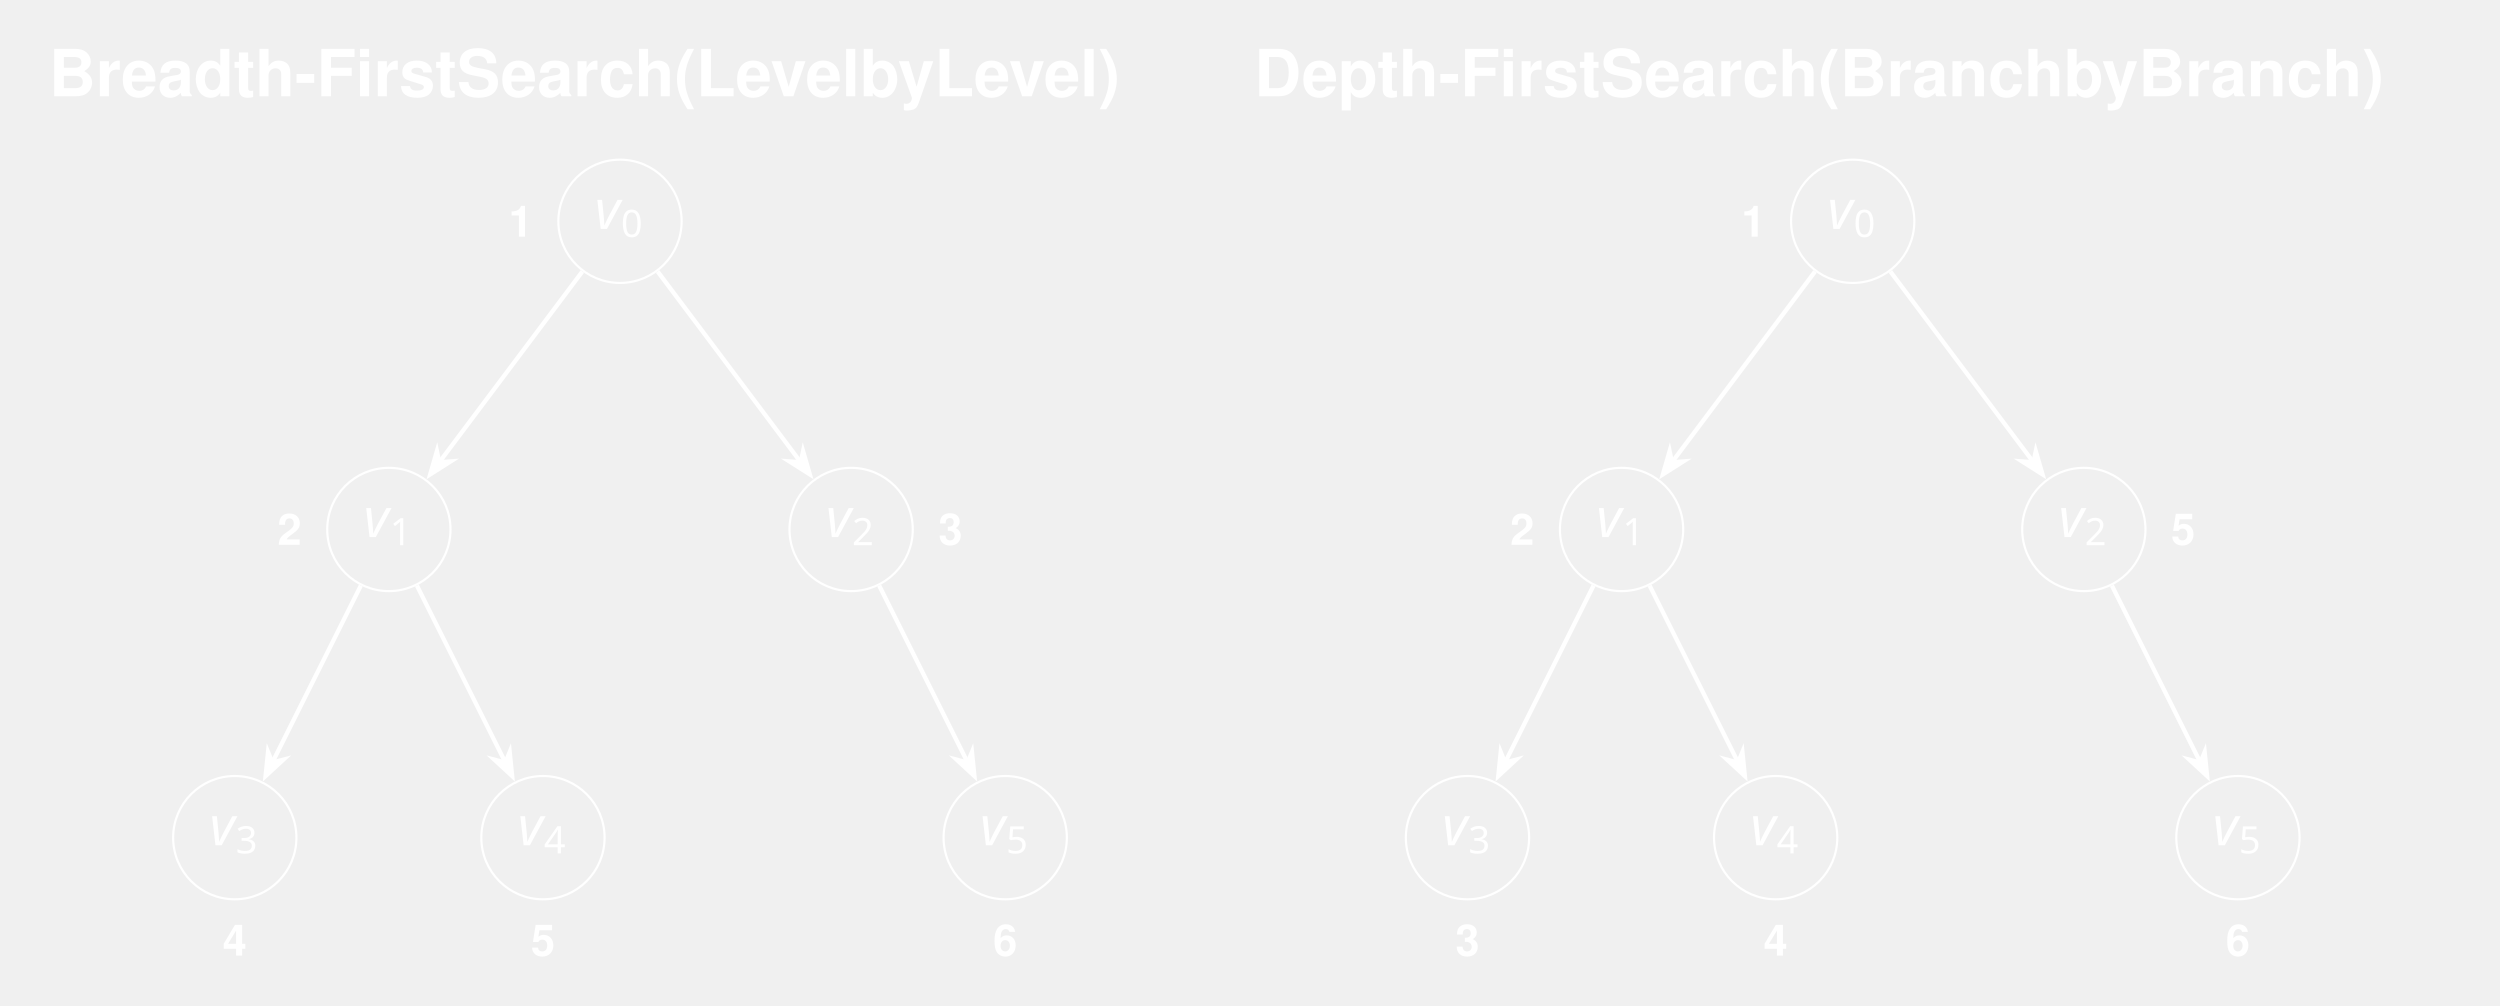
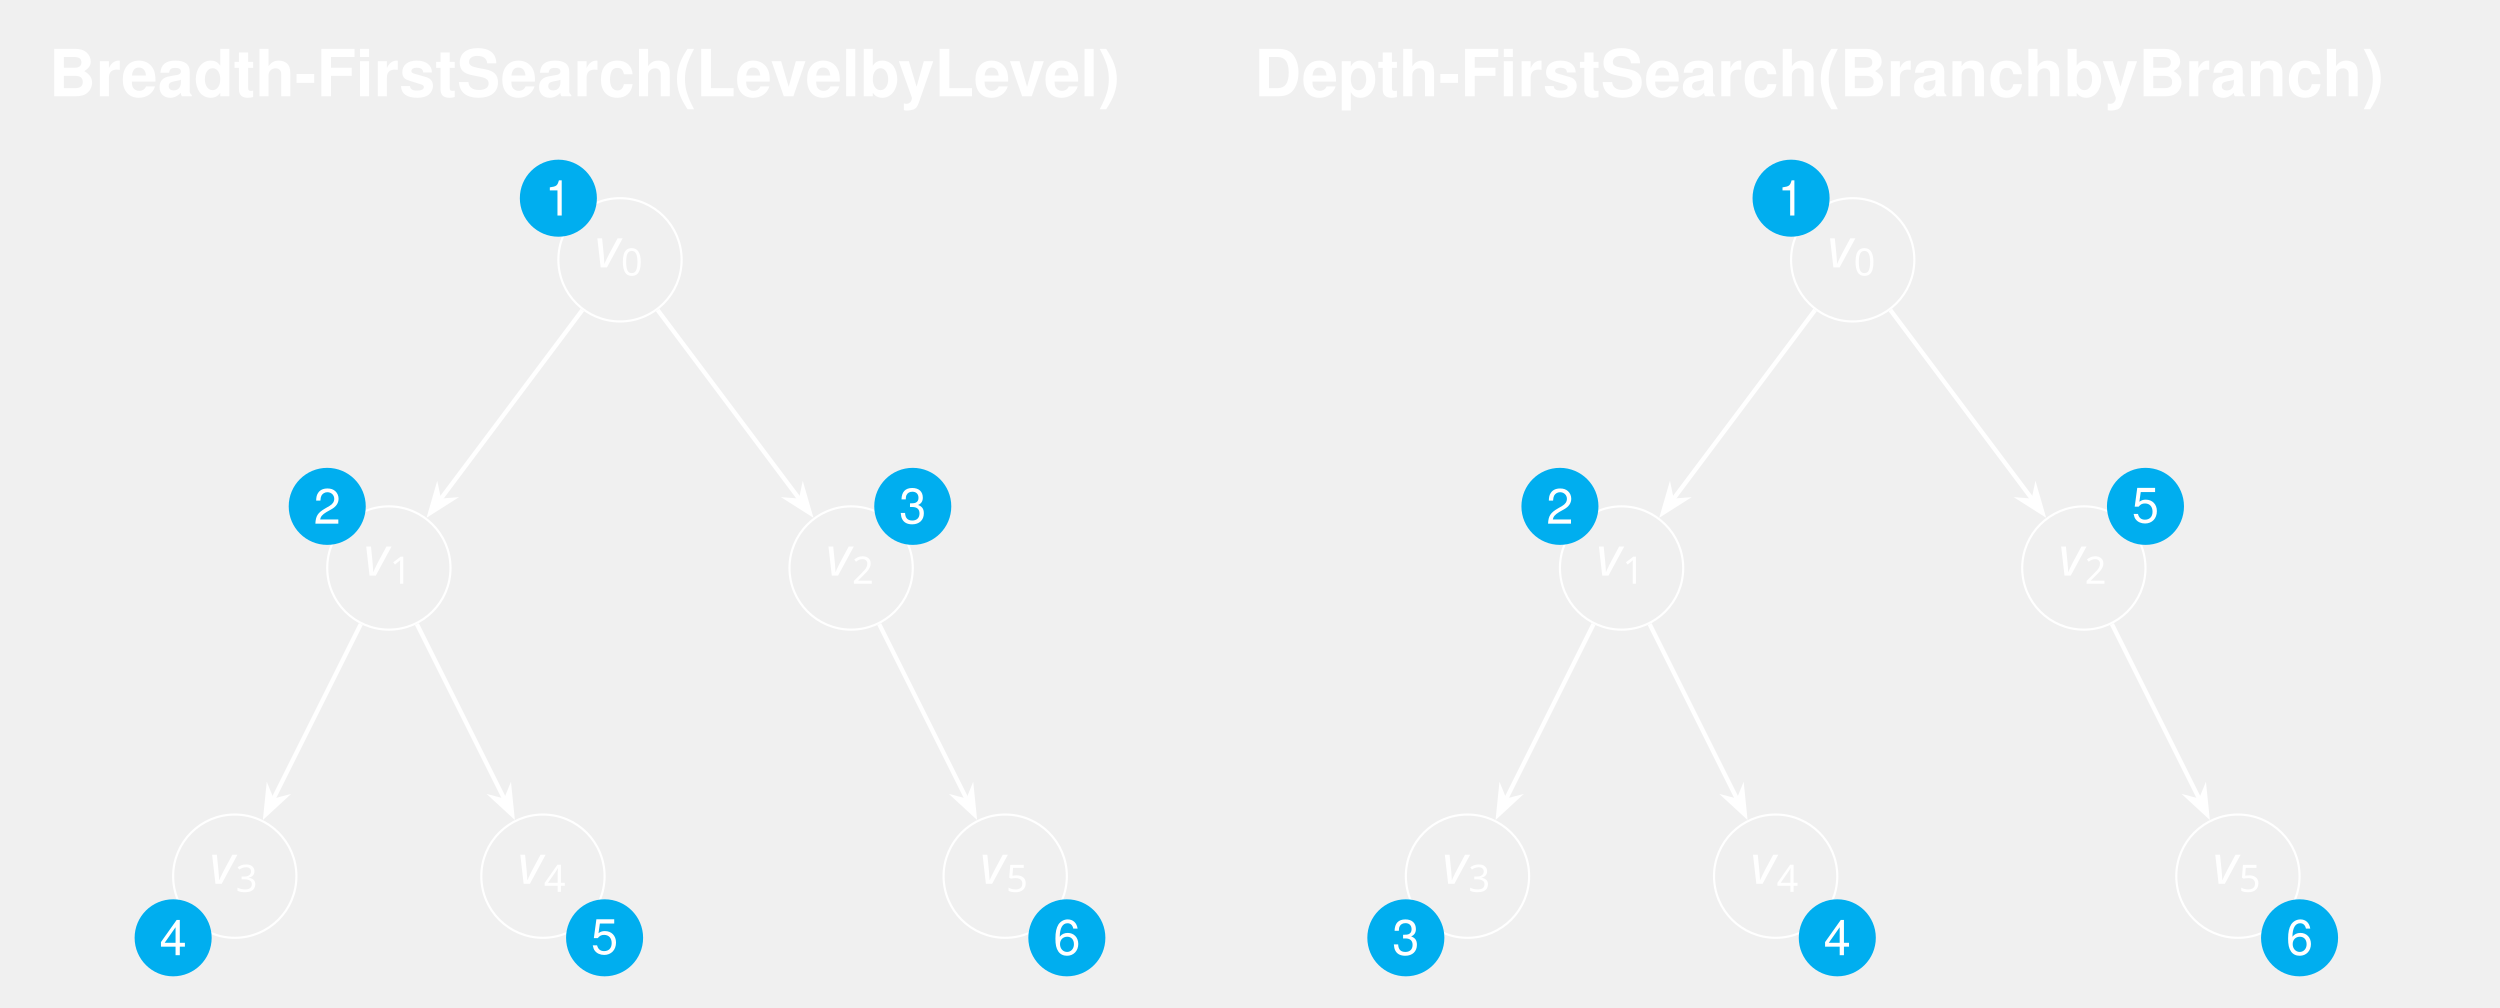
- <svg xmlns="http://www.w3.org/2000/svg" version="1.1" width="459.912" height="184.885" viewBox="0 0 459.912 184.885" fill="#ffffff">
-   <path transform="matrix(1,0,0,-1,57.364,154.099)" stroke-width=".399" stroke-linecap="butt" stroke-miterlimit="10" stroke-linejoin="miter" fill="none" stroke="#ffffff" d="M68.032 113.387C68.032 119.65 62.956 124.726 56.694 124.726 50.431 124.726 45.355 119.65 45.355 113.387 45.355 107.125 50.431 102.049 56.694 102.049 62.956 102.049 68.032 107.125 68.032 113.387ZM56.694 113.387" />
-   <text xml:space="preserve" transform="matrix(1 0 -0 1 0 184.885)" font-size="9.963" font-family="Computer Modern" font-style="italic">
-     <tspan y="-142.774" x="109.407">v</tspan>
+ <svg xmlns="http://www.w3.org/2000/svg" version="1.1" width="459.912" height="185.28" viewBox="0 0 459.912 185.28" fill="#ffffff">
+   <path transform="matrix(1,0,0,-1,57.364,161.186)" stroke-width=".399" stroke-linecap="butt" stroke-miterlimit="10" stroke-linejoin="miter" fill="none" stroke="#ffffff" d="M68.032 113.387C68.032 119.65 62.956 124.726 56.694 124.726 50.431 124.726 45.355 119.65 45.355 113.387 45.355 107.125 50.431 102.049 56.694 102.049 62.956 102.049 68.032 107.125 68.032 113.387ZM56.694 113.387" />
+   <text xml:space="preserve" transform="matrix(1 0 -0 1 0 185.28)" font-size="9.963" font-family="Computer Modern" font-style="italic">
+     <tspan y="-136.083" x="109.407">v</tspan>
  </text>
-   <text xml:space="preserve" transform="matrix(1 0 -0 1 0 184.885)" font-size="6.974" font-family="Computer Modern">
-     <tspan y="-141.28" x="114.237">0</tspan>
+   <text xml:space="preserve" transform="matrix(1 0 -0 1 0 185.28)" font-size="6.974" font-family="Computer Modern">
+     <tspan y="-134.588" x="114.237">0</tspan>
  </text>
-   <text xml:space="preserve" transform="matrix(1 0 -0 1 0 184.885)" font-size="7.97" font-family="Nimbus Sans L" font-weight="bold">
-     <tspan y="-141.35" x="93.571">1</tspan>
+   <path transform="matrix(1,0,0,-1,57.364,161.186)" stroke-width=".399" stroke-linecap="butt" stroke-miterlimit="10" stroke-linejoin="miter" fill="none" stroke="#ffffff" d="M25.512 56.694C25.512 62.956 20.436 68.032 14.173 68.032 7.911 68.032 2.835 62.956 2.835 56.694 2.835 50.431 7.911 45.355 14.173 45.355 20.436 45.355 25.512 50.431 25.512 56.694ZM14.173 56.694" />
+   <text xml:space="preserve" transform="matrix(1 0 -0 1 0 185.28)" font-size="9.963" font-family="Computer Modern" font-style="italic">
+     <tspan y="-79.39" x="66.888">v</tspan>
  </text>
-   <path transform="matrix(1,0,0,-1,57.364,154.099)" stroke-width=".399" stroke-linecap="butt" stroke-miterlimit="10" stroke-linejoin="miter" fill="none" stroke="#ffffff" d="M25.512 56.694C25.512 62.956 20.436 68.032 14.173 68.032 7.911 68.032 2.835 62.956 2.835 56.694 2.835 50.431 7.911 45.355 14.173 45.355 20.436 45.355 25.512 50.431 25.512 56.694ZM14.173 56.694" />
-   <text xml:space="preserve" transform="matrix(1 0 -0 1 0 184.885)" font-size="9.963" font-family="Computer Modern" font-style="italic">
-     <tspan y="-86.081" x="66.888">v</tspan>
+   <text xml:space="preserve" transform="matrix(1 0 -0 1 0 185.28)" font-size="6.974" font-family="Computer Modern">
+     <tspan y="-77.895" x="71.717">1</tspan>
  </text>
-   <text xml:space="preserve" transform="matrix(1 0 -0 1 0 184.885)" font-size="6.974" font-family="Computer Modern">
-     <tspan y="-84.587" x="71.717">1</tspan>
+   <path transform="matrix(1,0,0,-1,57.364,161.186)" stroke-width=".399" stroke-linecap="butt" stroke-miterlimit="10" stroke-linejoin="miter" fill="none" stroke="#ffffff" d="M110.553 56.694C110.553 62.956 105.476 68.032 99.214 68.032 92.952 68.032 87.875 62.956 87.875 56.694 87.875 50.431 92.952 45.355 99.214 45.355 105.476 45.355 110.553 50.431 110.553 56.694ZM99.214 56.694" />
+   <text xml:space="preserve" transform="matrix(1 0 -0 1 0 185.28)" font-size="9.963" font-family="Computer Modern" font-style="italic">
+     <tspan y="-79.39" x="151.927">v</tspan>
  </text>
-   <text xml:space="preserve" transform="matrix(1 0 -0 1 0 184.885)" font-size="7.97" font-family="Nimbus Sans L" font-weight="bold">
-     <tspan y="-84.657" x="51.052">2</tspan>
+   <text xml:space="preserve" transform="matrix(1 0 -0 1 0 185.28)" font-size="6.974" font-family="Computer Modern">
+     <tspan y="-77.895" x="156.756">2</tspan>
  </text>
-   <path transform="matrix(1,0,0,-1,57.364,154.099)" stroke-width=".399" stroke-linecap="butt" stroke-miterlimit="10" stroke-linejoin="miter" fill="none" stroke="#ffffff" d="M110.553 56.694C110.553 62.956 105.476 68.032 99.214 68.032 92.952 68.032 87.875 62.956 87.875 56.694 87.875 50.431 92.952 45.355 99.214 45.355 105.476 45.355 110.553 50.431 110.553 56.694ZM99.214 56.694" />
-   <text xml:space="preserve" transform="matrix(1 0 -0 1 0 184.885)" font-size="9.963" font-family="Computer Modern" font-style="italic">
-     <tspan y="-86.081" x="151.927">v</tspan>
+   <path transform="matrix(1,0,0,-1,57.364,161.186)" stroke-width=".399" stroke-linecap="butt" stroke-miterlimit="10" stroke-linejoin="miter" fill="none" stroke="#ffffff" d="M-2.835 0C-2.835 6.262-7.911 11.339-14.173 11.339-20.436 11.339-25.512 6.262-25.512 0-25.512-6.262-20.436-11.339-14.173-11.339-7.911-11.339-2.835-6.262-2.835 0ZM-14.173 0" />
+   <text xml:space="preserve" transform="matrix(1 0 -0 1 0 185.28)" font-size="9.963" font-family="Computer Modern" font-style="italic">
+     <tspan y="-22.697" x="38.541">v</tspan>
  </text>
-   <text xml:space="preserve" transform="matrix(1 0 -0 1 0 184.885)" font-size="6.974" font-family="Computer Modern">
-     <tspan y="-84.587" x="156.756">2</tspan>
+   <text xml:space="preserve" transform="matrix(1 0 -0 1 0 185.28)" font-size="6.974" font-family="Computer Modern">
+     <tspan y="-21.202" x="43.37">3</tspan>
  </text>
-   <text xml:space="preserve" transform="matrix(1 0 -0 1 0 184.885)" font-size="7.97" font-family="Nimbus Sans L" font-weight="bold">
-     <tspan y="-84.707" x="172.63">3</tspan>
+   <path transform="matrix(1,0,0,-1,57.364,161.186)" stroke-width=".399" stroke-linecap="butt" stroke-miterlimit="10" stroke-linejoin="miter" fill="none" stroke="#ffffff" d="M53.859 0C53.859 6.262 48.782 11.339 42.52 11.339 36.258 11.339 31.181 6.262 31.181 0 31.181-6.262 36.258-11.339 42.52-11.339 48.782-11.339 53.859-6.262 53.859 0ZM42.52 0" />
+   <text xml:space="preserve" transform="matrix(1 0 -0 1 -.000007629395 185.28)" font-size="9.963" font-family="Computer Modern" font-style="italic">
+     <tspan y="-22.697" x="95.234">v</tspan>
  </text>
-   <path transform="matrix(1,0,0,-1,57.364,154.099)" stroke-width=".399" stroke-linecap="butt" stroke-miterlimit="10" stroke-linejoin="miter" fill="none" stroke="#ffffff" d="M-2.835 0C-2.835 6.262-7.911 11.339-14.173 11.339-20.436 11.339-25.512 6.262-25.512 0-25.512-6.262-20.436-11.339-14.173-11.339-7.911-11.339-2.835-6.262-2.835 0ZM-14.173 0" />
-   <text xml:space="preserve" transform="matrix(1 0 -0 1 0 184.885)" font-size="9.963" font-family="Computer Modern" font-style="italic">
-     <tspan y="-29.388" x="38.541">v</tspan>
+   <text xml:space="preserve" transform="matrix(1 0 -0 1 -.000007629395 185.28)" font-size="6.974" font-family="Computer Modern">
+     <tspan y="-21.202" x="100.063">4</tspan>
  </text>
-   <text xml:space="preserve" transform="matrix(1 0 -0 1 0 184.885)" font-size="6.974" font-family="Computer Modern">
-     <tspan y="-27.894" x="43.37">3</tspan>
+   <path transform="matrix(1,0,0,-1,57.364,161.186)" stroke-width=".399" stroke-linecap="butt" stroke-miterlimit="10" stroke-linejoin="miter" fill="none" stroke="#ffffff" d="M138.899 0C138.899 6.262 133.823 11.339 127.561 11.339 121.298 11.339 116.222 6.262 116.222 0 116.222-6.262 121.298-11.339 127.561-11.339 133.823-11.339 138.899-6.262 138.899 0ZM127.561 0" />
+   <text xml:space="preserve" transform="matrix(1 0 -0 1 0 185.28)" font-size="9.963" font-family="Computer Modern" font-style="italic">
+     <tspan y="-22.697" x="180.274">v</tspan>
  </text>
-   <text xml:space="preserve" transform="matrix(1 0 -0 1 0 184.885)" font-size="7.97" font-family="Nimbus Sans L" font-weight="bold">
-     <tspan y="-9.089" x="40.975">4</tspan>
+   <text xml:space="preserve" transform="matrix(1 0 -0 1 0 185.28)" font-size="6.974" font-family="Computer Modern">
+     <tspan y="-21.202" x="185.103">5</tspan>
  </text>
-   <path transform="matrix(1,0,0,-1,57.364,154.099)" stroke-width=".399" stroke-linecap="butt" stroke-miterlimit="10" stroke-linejoin="miter" fill="none" stroke="#ffffff" d="M53.859 0C53.859 6.262 48.782 11.339 42.52 11.339 36.258 11.339 31.181 6.262 31.181 0 31.181-6.262 36.258-11.339 42.52-11.339 48.782-11.339 53.859-6.262 53.859 0ZM42.52 0" />
-   <text xml:space="preserve" transform="matrix(1 0 -0 1 -.000007629395 184.885)" font-size="9.963" font-family="Computer Modern" font-style="italic">
-     <tspan y="-29.388" x="95.234">v</tspan>
+   <path transform="matrix(1,0,0,-1,57.364,161.186)" stroke-width=".797" stroke-linecap="butt" stroke-miterlimit="10" stroke-linejoin="miter" fill="none" stroke="#ffffff" d="M49.771 104.157 23.562 69.212" />
+   <path transform="matrix(-.59996,.79999,.79999,.59996,82.40505,90.00208)" d="M5.44 0 1.287 1.571 2.664 0 1.287-1.571Z" />
+   <path transform="matrix(-.59996,.79999,.79999,.59996,82.40505,90.00208)" stroke-width=".797" stroke-linecap="butt" stroke-miterlimit="10" stroke-linejoin="miter" fill="none" stroke="#ffffff" d="M5.44 0 1.287 1.571 2.664 0 1.287-1.571Z" />
+   <path transform="matrix(1,0,0,-1,57.364,161.186)" stroke-width=".797" stroke-linecap="butt" stroke-miterlimit="10" stroke-linejoin="miter" fill="none" stroke="#ffffff" d="M63.616 104.157 89.825 69.212" />
+   <path transform="matrix(.59996,.79999,.79999,-.59996,145.7102,90.00208)" d="M5.44 0 1.287 1.571 2.664 0 1.287-1.571Z" />
+   <path transform="matrix(.59996,.79999,.79999,-.59996,145.7102,90.00208)" stroke-width=".797" stroke-linecap="butt" stroke-miterlimit="10" stroke-linejoin="miter" fill="none" stroke="#ffffff" d="M5.44 0 1.287 1.571 2.664 0 1.287-1.571Z" />
+   <path transform="matrix(1,0,0,-1,57.364,161.186)" stroke-width=".797" stroke-linecap="butt" stroke-miterlimit="10" stroke-linejoin="miter" fill="none" stroke="#ffffff" d="M9.014 46.374-7.176 13.995" />
+   <path transform="matrix(-.44717,.89436,.89436,.44717,51.29044,144.9861)" d="M5.44 0 1.287 1.571 2.664 0 1.287-1.571Z" />
+   <path transform="matrix(-.44717,.89436,.89436,.44717,51.29044,144.9861)" stroke-width=".797" stroke-linecap="butt" stroke-miterlimit="10" stroke-linejoin="miter" fill="none" stroke="#ffffff" d="M5.44 0 1.287 1.571 2.664 0 1.287-1.571Z" />
+   <path transform="matrix(1,0,0,-1,57.364,161.186)" stroke-width=".797" stroke-linecap="butt" stroke-miterlimit="10" stroke-linejoin="miter" fill="none" stroke="#ffffff" d="M19.333 46.374 35.523 13.995" />
+   <path transform="matrix(.44717,.89436,.89436,-.44717,91.78438,144.9861)" d="M5.44 0 1.287 1.571 2.664 0 1.287-1.571Z" />
+   <path transform="matrix(.44717,.89436,.89436,-.44717,91.78438,144.9861)" stroke-width=".797" stroke-linecap="butt" stroke-miterlimit="10" stroke-linejoin="miter" fill="none" stroke="#ffffff" d="M5.44 0 1.287 1.571 2.664 0 1.287-1.571Z" />
+   <path transform="matrix(1,0,0,-1,57.364,161.186)" stroke-width=".797" stroke-linecap="butt" stroke-miterlimit="10" stroke-linejoin="miter" fill="none" stroke="#ffffff" d="M104.373 46.374 120.563 13.995" />
+   <path transform="matrix(.44717,.89436,.89436,-.44717,176.8248,144.9861)" d="M5.44 0 1.287 1.571 2.664 0 1.287-1.571Z" />
+   <path transform="matrix(.44717,.89436,.89436,-.44717,176.8248,144.9861)" stroke-width=".797" stroke-linecap="butt" stroke-miterlimit="10" stroke-linejoin="miter" fill="none" stroke="#ffffff" d="M5.44 0 1.287 1.571 2.664 0 1.287-1.571Z" />
+   <path transform="matrix(1,0,0,-1,57.364,161.186)" d="M52.442 124.726C52.442 128.64 49.269 131.812 45.355 131.812 41.441 131.812 38.268 128.64 38.268 124.726 38.268 120.812 41.441 117.639 45.355 117.639 49.269 117.639 52.442 120.812 52.442 124.726ZM45.355 124.726" fill="#00aeef" />
+   <text xml:space="preserve" transform="matrix(1 0 -0 1 0 185.28)" font-size="8.966" font-family="Nimbus Sans L">
+     <tspan y="-145.624" x="100.226">1</tspan>
  </text>
-   <text xml:space="preserve" transform="matrix(1 0 -0 1 -.000007629395 184.885)" font-size="6.974" font-family="Computer Modern">
-     <tspan y="-27.894" x="100.063">4</tspan>
+   <path transform="matrix(1,0,0,-1,57.364,161.186)" d="M9.922 68.032C9.922 71.946 6.749 75.119 2.835 75.119-1.079 75.119-4.252 71.946-4.252 68.032-4.252 64.118-1.079 60.945 2.835 60.945 6.749 60.945 9.922 64.118 9.922 68.032ZM2.835 68.032" fill="#00aeef" />
+   <text xml:space="preserve" transform="matrix(1 0 -0 1 -.000003814697 185.28)" font-size="8.966" font-family="Nimbus Sans L">
+     <tspan y="-88.931" x="57.706">2</tspan>
  </text>
-   <text xml:space="preserve" transform="matrix(1 0 -0 1 0 184.885)" font-size="7.97" font-family="Nimbus Sans L" font-weight="bold">
-     <tspan y="-9.089" x="97.668">5</tspan>
+   <path transform="matrix(1,0,0,-1,57.364,161.186)" d="M117.639 68.032C117.639 71.946 114.466 75.119 110.552 75.119 106.638 75.119 103.466 71.946 103.466 68.032 103.466 64.118 106.638 60.945 110.552 60.945 114.466 60.945 117.639 64.118 117.639 68.032ZM110.552 68.032" fill="#00aeef" />
+   <text xml:space="preserve" transform="matrix(1 0 -0 1 0 185.28)" font-size="8.966" font-family="Nimbus Sans L">
+     <tspan y="-89.023" x="165.422">3</tspan>
  </text>
-   <path transform="matrix(1,0,0,-1,57.364,154.099)" stroke-width=".399" stroke-linecap="butt" stroke-miterlimit="10" stroke-linejoin="miter" fill="none" stroke="#ffffff" d="M138.899 0C138.899 6.262 133.823 11.339 127.561 11.339 121.298 11.339 116.222 6.262 116.222 0 116.222-6.262 121.298-11.339 127.561-11.339 133.823-11.339 138.899-6.262 138.899 0ZM127.561 0" />
-   <text xml:space="preserve" transform="matrix(1 0 -0 1 0 184.885)" font-size="9.963" font-family="Computer Modern" font-style="italic">
-     <tspan y="-29.388" x="180.274">v</tspan>
+   <path transform="matrix(1,0,0,-1,57.364,161.186)" d="M-18.425-11.339C-18.425-7.425-21.598-4.252-25.512-4.252-29.426-4.252-32.599-7.425-32.599-11.339-32.599-15.252-29.426-18.425-25.512-18.425-21.598-18.425-18.425-15.252-18.425-11.339ZM-25.512-11.339" fill="#00aeef" />
+   <text xml:space="preserve" transform="matrix(1 0 -0 1 -.000001907349 185.28)" font-size="8.966" font-family="Nimbus Sans L">
+     <tspan y="-9.562" x="29.36">4</tspan>
  </text>
-   <text xml:space="preserve" transform="matrix(1 0 -0 1 0 184.885)" font-size="6.974" font-family="Computer Modern">
-     <tspan y="-27.894" x="185.103">5</tspan>
+   <path transform="matrix(1,0,0,-1,57.364,161.186)" d="M60.945-11.339C60.945-7.425 57.773-4.252 53.859-4.252 49.945-4.252 46.772-7.425 46.772-11.339 46.772-15.252 49.945-18.425 53.859-18.425 57.773-18.425 60.945-15.252 60.945-11.339ZM53.859-11.339" fill="#00aeef" />
+   <text xml:space="preserve" transform="matrix(1 0 -0 1 .000007629395 185.28)" font-size="8.966" font-family="Nimbus Sans L">
+     <tspan y="-9.806" x="108.729">5</tspan>
  </text>
-   <text xml:space="preserve" transform="matrix(1 0 -0 1 0 184.885)" font-size="7.97" font-family="Nimbus Sans L" font-weight="bold">
-     <tspan y="-9.089" x="182.707">6</tspan>
+   <path transform="matrix(1,0,0,-1,57.364,161.186)" d="M145.986-11.339C145.986-7.425 142.813-4.252 138.899-4.252 134.985-4.252 131.812-7.425 131.812-11.339 131.812-15.252 134.985-18.425 138.899-18.425 142.813-18.425 145.986-15.252 145.986-11.339ZM138.899-11.339" fill="#00aeef" />
+   <text xml:space="preserve" transform="matrix(1 0 -0 1 0 185.28)" font-size="8.966" font-family="Nimbus Sans L">
+     <tspan y="-9.654" x="193.769">6</tspan>
  </text>
-   <path transform="matrix(1,0,0,-1,57.364,154.099)" stroke-width=".797" stroke-linecap="butt" stroke-miterlimit="10" stroke-linejoin="miter" fill="none" stroke="#ffffff" d="M49.771 104.157 23.562 69.212" />
-   <path transform="matrix(-.59996,.79999,.79999,.59996,82.40505,82.91507)" d="M5.44 0 1.287 1.571 2.664 0 1.287-1.571Z" />
-   <path transform="matrix(-.59996,.79999,.79999,.59996,82.40505,82.91507)" stroke-width=".797" stroke-linecap="butt" stroke-miterlimit="10" stroke-linejoin="miter" fill="none" stroke="#ffffff" d="M5.44 0 1.287 1.571 2.664 0 1.287-1.571Z" />
-   <path transform="matrix(1,0,0,-1,57.364,154.099)" stroke-width=".797" stroke-linecap="butt" stroke-miterlimit="10" stroke-linejoin="miter" fill="none" stroke="#ffffff" d="M63.616 104.157 89.825 69.212" />
-   <path transform="matrix(.59996,.79999,.79999,-.59996,145.7102,82.91507)" d="M5.44 0 1.287 1.571 2.664 0 1.287-1.571Z" />
-   <path transform="matrix(.59996,.79999,.79999,-.59996,145.7102,82.91507)" stroke-width=".797" stroke-linecap="butt" stroke-miterlimit="10" stroke-linejoin="miter" fill="none" stroke="#ffffff" d="M5.44 0 1.287 1.571 2.664 0 1.287-1.571Z" />
-   <path transform="matrix(1,0,0,-1,57.364,154.099)" stroke-width=".797" stroke-linecap="butt" stroke-miterlimit="10" stroke-linejoin="miter" fill="none" stroke="#ffffff" d="M9.014 46.374-7.176 13.995" />
-   <path transform="matrix(-.44717,.89436,.89436,.44717,51.29044,137.899)" d="M5.44 0 1.287 1.571 2.664 0 1.287-1.571Z" />
-   <path transform="matrix(-.44717,.89436,.89436,.44717,51.29044,137.899)" stroke-width=".797" stroke-linecap="butt" stroke-miterlimit="10" stroke-linejoin="miter" fill="none" stroke="#ffffff" d="M5.44 0 1.287 1.571 2.664 0 1.287-1.571Z" />
-   <path transform="matrix(1,0,0,-1,57.364,154.099)" stroke-width=".797" stroke-linecap="butt" stroke-miterlimit="10" stroke-linejoin="miter" fill="none" stroke="#ffffff" d="M19.333 46.374 35.523 13.995" />
-   <path transform="matrix(.44717,.89436,.89436,-.44717,91.78438,137.899)" d="M5.44 0 1.287 1.571 2.664 0 1.287-1.571Z" />
-   <path transform="matrix(.44717,.89436,.89436,-.44717,91.78438,137.899)" stroke-width=".797" stroke-linecap="butt" stroke-miterlimit="10" stroke-linejoin="miter" fill="none" stroke="#ffffff" d="M5.44 0 1.287 1.571 2.664 0 1.287-1.571Z" />
-   <path transform="matrix(1,0,0,-1,57.364,154.099)" stroke-width=".797" stroke-linecap="butt" stroke-miterlimit="10" stroke-linejoin="miter" fill="none" stroke="#ffffff" d="M104.373 46.374 120.563 13.995" />
-   <path transform="matrix(.44717,.89436,.89436,-.44717,176.8248,137.899)" d="M5.44 0 1.287 1.571 2.664 0 1.287-1.571Z" />
-   <path transform="matrix(.44717,.89436,.89436,-.44717,176.8248,137.899)" stroke-width=".797" stroke-linecap="butt" stroke-miterlimit="10" stroke-linejoin="miter" fill="none" stroke="#ffffff" d="M5.44 0 1.287 1.571 2.664 0 1.287-1.571Z" />
-   <text xml:space="preserve" transform="matrix(1 0 -0 1 -.000001907349 184.885)" font-size="11.955" font-family="Nimbus Sans L" font-weight="bold">
-     <tspan y="-167.174" x="8.99 17.622 22.272 28.919 35.566 42.871 46.852 54.157 58.138 65.442 68.766 73.237 79.884 87.189 95.163 101.81 108.457 112.869 119.396 130.024 134.006 141.31 147.778 154.425 161.072 167.719 174.785 184.755 192.06 198.528 205.175 211.822 215.146">Breadth-FirstSearch(LevelbyLevel)</tspan>
+   <text xml:space="preserve" transform="matrix(1 0 -0 1 -.000001907349 185.28)" font-size="11.955" font-family="Nimbus Sans L" font-weight="bold">
+     <tspan y="-167.569" x="8.99 17.622 22.272 28.919 35.566 42.871 46.852 54.157 58.138 65.442 68.766 73.237 79.884 87.189 95.163 101.81 108.457 112.869 119.396 130.024 134.006 141.31 147.778 154.425 161.072 167.719 174.785 184.755 192.06 198.528 205.175 211.822 215.146">Breadth-FirstSearch(LevelbyLevel)</tspan>
  </text>
-   <path transform="matrix(1,0,0,-1,57.364,154.099)" stroke-width=".399" stroke-linecap="butt" stroke-miterlimit="10" stroke-linejoin="miter" fill="none" stroke="#ffffff" d="M294.807 113.387C294.807 119.65 289.73 124.726 283.468 124.726 277.206 124.726 272.129 119.65 272.129 113.387 272.129 107.125 277.206 102.049 283.468 102.049 289.73 102.049 294.807 107.125 294.807 113.387ZM283.468 113.387" />
-   <text xml:space="preserve" transform="matrix(1 0 -0 1 .00003051758 184.885)" font-size="9.963" font-family="Computer Modern" font-style="italic">
-     <tspan y="-142.774" x="336.179">v</tspan>
+   <path transform="matrix(1,0,0,-1,57.364,161.186)" stroke-width=".399" stroke-linecap="butt" stroke-miterlimit="10" stroke-linejoin="miter" fill="none" stroke="#ffffff" d="M294.807 113.387C294.807 119.65 289.73 124.726 283.468 124.726 277.206 124.726 272.129 119.65 272.129 113.387 272.129 107.125 277.206 102.049 283.468 102.049 289.73 102.049 294.807 107.125 294.807 113.387ZM283.468 113.387" />
+   <text xml:space="preserve" transform="matrix(1 0 -0 1 .00003051758 185.28)" font-size="9.963" font-family="Computer Modern" font-style="italic">
+     <tspan y="-136.083" x="336.179">v</tspan>
  </text>
-   <text xml:space="preserve" transform="matrix(1 0 -0 1 .00003051758 184.885)" font-size="6.974" font-family="Computer Modern">
-     <tspan y="-141.28" x="341.008">0</tspan>
+   <text xml:space="preserve" transform="matrix(1 0 -0 1 .00003051758 185.28)" font-size="6.974" font-family="Computer Modern">
+     <tspan y="-134.588" x="341.008">0</tspan>
  </text>
-   <text xml:space="preserve" transform="matrix(1 0 -0 1 .00003051758 184.885)" font-size="7.97" font-family="Nimbus Sans L" font-weight="bold">
-     <tspan y="-141.35" x="320.343">1</tspan>
+   <path transform="matrix(1,0,0,-1,57.364,161.186)" stroke-width=".399" stroke-linecap="butt" stroke-miterlimit="10" stroke-linejoin="miter" fill="none" stroke="#ffffff" d="M252.287 56.694C252.287 62.956 247.21 68.032 240.948 68.032 234.686 68.032 229.609 62.956 229.609 56.694 229.609 50.431 234.686 45.355 240.948 45.355 247.21 45.355 252.287 50.431 252.287 56.694ZM240.948 56.694" />
+   <text xml:space="preserve" transform="matrix(1 0 -0 1 0 185.28)" font-size="9.963" font-family="Computer Modern" font-style="italic">
+     <tspan y="-79.39" x="293.659">v</tspan>
  </text>
-   <path transform="matrix(1,0,0,-1,57.364,154.099)" stroke-width=".399" stroke-linecap="butt" stroke-miterlimit="10" stroke-linejoin="miter" fill="none" stroke="#ffffff" d="M252.287 56.694C252.287 62.956 247.21 68.032 240.948 68.032 234.686 68.032 229.609 62.956 229.609 56.694 229.609 50.431 234.686 45.355 240.948 45.355 247.21 45.355 252.287 50.431 252.287 56.694ZM240.948 56.694" />
-   <text xml:space="preserve" transform="matrix(1 0 -0 1 0 184.885)" font-size="9.963" font-family="Computer Modern" font-style="italic">
-     <tspan y="-86.081" x="293.659">v</tspan>
+   <text xml:space="preserve" transform="matrix(1 0 -0 1 0 185.28)" font-size="6.974" font-family="Computer Modern">
+     <tspan y="-77.895" x="298.489">1</tspan>
  </text>
-   <text xml:space="preserve" transform="matrix(1 0 -0 1 0 184.885)" font-size="6.974" font-family="Computer Modern">
-     <tspan y="-84.587" x="298.489">1</tspan>
+   <path transform="matrix(1,0,0,-1,57.364,161.186)" stroke-width=".399" stroke-linecap="butt" stroke-miterlimit="10" stroke-linejoin="miter" fill="none" stroke="#ffffff" d="M337.327 56.694C337.327 62.956 332.251 68.032 325.988 68.032 319.726 68.032 314.65 62.956 314.65 56.694 314.65 50.431 319.726 45.355 325.988 45.355 332.251 45.355 337.327 50.431 337.327 56.694ZM325.988 56.694" />
+   <text xml:space="preserve" transform="matrix(1 0 -0 1 -.00003051758 185.28)" font-size="9.963" font-family="Computer Modern" font-style="italic">
+     <tspan y="-79.39" x="378.699">v</tspan>
  </text>
-   <text xml:space="preserve" transform="matrix(1 0 -0 1 0 184.885)" font-size="7.97" font-family="Nimbus Sans L" font-weight="bold">
-     <tspan y="-84.657" x="277.823">2</tspan>
+   <text xml:space="preserve" transform="matrix(1 0 -0 1 -.00003051758 185.28)" font-size="6.974" font-family="Computer Modern">
+     <tspan y="-77.895" x="383.528">2</tspan>
  </text>
-   <path transform="matrix(1,0,0,-1,57.364,154.099)" stroke-width=".399" stroke-linecap="butt" stroke-miterlimit="10" stroke-linejoin="miter" fill="none" stroke="#ffffff" d="M337.327 56.694C337.327 62.956 332.251 68.032 325.988 68.032 319.726 68.032 314.65 62.956 314.65 56.694 314.65 50.431 319.726 45.355 325.988 45.355 332.251 45.355 337.327 50.431 337.327 56.694ZM325.988 56.694" />
-   <text xml:space="preserve" transform="matrix(1 0 -0 1 -.00003051758 184.885)" font-size="9.963" font-family="Computer Modern" font-style="italic">
-     <tspan y="-86.081" x="378.699">v</tspan>
+   <path transform="matrix(1,0,0,-1,57.364,161.186)" stroke-width=".399" stroke-linecap="butt" stroke-miterlimit="10" stroke-linejoin="miter" fill="none" stroke="#ffffff" d="M223.94 0C223.94 6.262 218.863 11.339 212.601 11.339 206.339 11.339 201.262 6.262 201.262 0 201.262-6.262 206.339-11.339 212.601-11.339 218.863-11.339 223.94-6.262 223.94 0ZM212.601 0" />
+   <text xml:space="preserve" transform="matrix(1 0 -0 1 0 185.28)" font-size="9.963" font-family="Computer Modern" font-style="italic">
+     <tspan y="-22.697" x="265.313">v</tspan>
  </text>
-   <text xml:space="preserve" transform="matrix(1 0 -0 1 -.00003051758 184.885)" font-size="6.974" font-family="Computer Modern">
-     <tspan y="-84.587" x="383.528">2</tspan>
+   <text xml:space="preserve" transform="matrix(1 0 -0 1 0 185.28)" font-size="6.974" font-family="Computer Modern">
+     <tspan y="-21.202" x="270.142">3</tspan>
  </text>
-   <text xml:space="preserve" transform="matrix(1 0 -0 1 -.00003051758 184.885)" font-size="7.97" font-family="Nimbus Sans L" font-weight="bold">
-     <tspan y="-84.707" x="399.402">5</tspan>
+   <path transform="matrix(1,0,0,-1,57.364,161.186)" stroke-width=".399" stroke-linecap="butt" stroke-miterlimit="10" stroke-linejoin="miter" fill="none" stroke="#ffffff" d="M280.633 0C280.633 6.262 275.557 11.339 269.295 11.339 263.033 11.339 257.956 6.262 257.956 0 257.956-6.262 263.033-11.339 269.295-11.339 275.557-11.339 280.633-6.262 280.633 0ZM269.295 0" />
+   <text xml:space="preserve" transform="matrix(1 0 -0 1 -.00003051758 185.28)" font-size="9.963" font-family="Computer Modern" font-style="italic">
+     <tspan y="-22.697" x="322.006">v</tspan>
  </text>
-   <path transform="matrix(1,0,0,-1,57.364,154.099)" stroke-width=".399" stroke-linecap="butt" stroke-miterlimit="10" stroke-linejoin="miter" fill="none" stroke="#ffffff" d="M223.94 0C223.94 6.262 218.863 11.339 212.601 11.339 206.339 11.339 201.262 6.262 201.262 0 201.262-6.262 206.339-11.339 212.601-11.339 218.863-11.339 223.94-6.262 223.94 0ZM212.601 0" />
-   <text xml:space="preserve" transform="matrix(1 0 -0 1 0 184.885)" font-size="9.963" font-family="Computer Modern" font-style="italic">
-     <tspan y="-29.388" x="265.313">v</tspan>
+   <text xml:space="preserve" transform="matrix(1 0 -0 1 -.00003051758 185.28)" font-size="6.974" font-family="Computer Modern">
+     <tspan y="-21.202" x="326.835">4</tspan>
  </text>
-   <text xml:space="preserve" transform="matrix(1 0 -0 1 0 184.885)" font-size="6.974" font-family="Computer Modern">
-     <tspan y="-27.894" x="270.142">3</tspan>
+   <path transform="matrix(1,0,0,-1,57.364,161.186)" stroke-width=".399" stroke-linecap="butt" stroke-miterlimit="10" stroke-linejoin="miter" fill="none" stroke="#ffffff" d="M365.674 0C365.674 6.262 360.597 11.339 354.335 11.339 348.073 11.339 342.997 6.262 342.997 0 342.997-6.262 348.073-11.339 354.335-11.339 360.597-11.339 365.674-6.262 365.674 0ZM354.335 0" />
+   <text xml:space="preserve" transform="matrix(1 0 -0 1 -.00003051758 185.28)" font-size="9.963" font-family="Computer Modern" font-style="italic">
+     <tspan y="-22.697" x="407.045">v</tspan>
  </text>
-   <text xml:space="preserve" transform="matrix(1 0 -0 1 0 184.885)" font-size="7.97" font-family="Nimbus Sans L" font-weight="bold">
-     <tspan y="-9.089" x="267.747">3</tspan>
+   <text xml:space="preserve" transform="matrix(1 0 -0 1 -.00003051758 185.28)" font-size="6.974" font-family="Computer Modern">
+     <tspan y="-21.202" x="411.874">5</tspan>
  </text>
-   <path transform="matrix(1,0,0,-1,57.364,154.099)" stroke-width=".399" stroke-linecap="butt" stroke-miterlimit="10" stroke-linejoin="miter" fill="none" stroke="#ffffff" d="M280.633 0C280.633 6.262 275.557 11.339 269.295 11.339 263.033 11.339 257.956 6.262 257.956 0 257.956-6.262 263.033-11.339 269.295-11.339 275.557-11.339 280.633-6.262 280.633 0ZM269.295 0" />
-   <text xml:space="preserve" transform="matrix(1 0 -0 1 -.00003051758 184.885)" font-size="9.963" font-family="Computer Modern" font-style="italic">
-     <tspan y="-29.388" x="322.006">v</tspan>
+   <path transform="matrix(1,0,0,-1,57.364,161.186)" stroke-width=".797" stroke-linecap="butt" stroke-miterlimit="10" stroke-linejoin="miter" fill="none" stroke="#ffffff" d="M276.546 104.157 250.337 69.212" />
+   <path transform="matrix(-.59996,.79999,.79999,.59996,309.1796,90.00208)" d="M5.44 0 1.287 1.571 2.664 0 1.287-1.571Z" />
+   <path transform="matrix(-.59996,.79999,.79999,.59996,309.1796,90.00208)" stroke-width=".797" stroke-linecap="butt" stroke-miterlimit="10" stroke-linejoin="miter" fill="none" stroke="#ffffff" d="M5.44 0 1.287 1.571 2.664 0 1.287-1.571Z" />
+   <path transform="matrix(1,0,0,-1,57.364,161.186)" stroke-width=".797" stroke-linecap="butt" stroke-miterlimit="10" stroke-linejoin="miter" fill="none" stroke="#ffffff" d="M290.391 104.157 316.6 69.212" />
+   <path transform="matrix(.59996,.79999,.79999,-.59996,372.4848,90.00208)" d="M5.44 0 1.287 1.571 2.664 0 1.287-1.571Z" />
+   <path transform="matrix(.59996,.79999,.79999,-.59996,372.4848,90.00208)" stroke-width=".797" stroke-linecap="butt" stroke-miterlimit="10" stroke-linejoin="miter" fill="none" stroke="#ffffff" d="M5.44 0 1.287 1.571 2.664 0 1.287-1.571Z" />
+   <path transform="matrix(1,0,0,-1,57.364,161.186)" stroke-width=".797" stroke-linecap="butt" stroke-miterlimit="10" stroke-linejoin="miter" fill="none" stroke="#ffffff" d="M235.788 46.374 219.599 13.995" />
+   <path transform="matrix(-.44717,.89436,.89436,.44717,278.065,144.9861)" d="M5.44 0 1.287 1.571 2.664 0 1.287-1.571Z" />
+   <path transform="matrix(-.44717,.89436,.89436,.44717,278.065,144.9861)" stroke-width=".797" stroke-linecap="butt" stroke-miterlimit="10" stroke-linejoin="miter" fill="none" stroke="#ffffff" d="M5.44 0 1.287 1.571 2.664 0 1.287-1.571Z" />
+   <path transform="matrix(1,0,0,-1,57.364,161.186)" stroke-width=".797" stroke-linecap="butt" stroke-miterlimit="10" stroke-linejoin="miter" fill="none" stroke="#ffffff" d="M246.107 46.374 262.297 13.995" />
+   <path transform="matrix(.44717,.89436,.89436,-.44717,318.559,144.9861)" d="M5.44 0 1.287 1.571 2.664 0 1.287-1.571Z" />
+   <path transform="matrix(.44717,.89436,.89436,-.44717,318.559,144.9861)" stroke-width=".797" stroke-linecap="butt" stroke-miterlimit="10" stroke-linejoin="miter" fill="none" stroke="#ffffff" d="M5.44 0 1.287 1.571 2.664 0 1.287-1.571Z" />
+   <path transform="matrix(1,0,0,-1,57.364,161.186)" stroke-width=".797" stroke-linecap="butt" stroke-miterlimit="10" stroke-linejoin="miter" fill="none" stroke="#ffffff" d="M331.148 46.374 347.338 13.995" />
+   <path transform="matrix(.44717,.89436,.89436,-.44717,403.5994,144.9861)" d="M5.44 0 1.287 1.571 2.664 0 1.287-1.571Z" />
+   <path transform="matrix(.44717,.89436,.89436,-.44717,403.5994,144.9861)" stroke-width=".797" stroke-linecap="butt" stroke-miterlimit="10" stroke-linejoin="miter" fill="none" stroke="#ffffff" d="M5.44 0 1.287 1.571 2.664 0 1.287-1.571Z" />
+   <path transform="matrix(1,0,0,-1,57.364,161.186)" d="M279.216 124.726C279.216 128.64 276.044 131.812 272.13 131.812 268.216 131.812 265.043 128.64 265.043 124.726 265.043 120.812 268.216 117.639 272.13 117.639 276.044 117.639 279.216 120.812 279.216 124.726ZM272.13 124.726" fill="#00aeef" />
+   <text xml:space="preserve" transform="matrix(1 0 -0 1 0 185.28)" font-size="8.966" font-family="Nimbus Sans L">
+     <tspan y="-145.624" x="326.997">1</tspan>
  </text>
-   <text xml:space="preserve" transform="matrix(1 0 -0 1 -.00003051758 184.885)" font-size="6.974" font-family="Computer Modern">
-     <tspan y="-27.894" x="326.835">4</tspan>
+   <path transform="matrix(1,0,0,-1,57.364,161.186)" d="M236.696 68.032C236.696 71.946 233.523 75.119 229.609 75.119 225.696 75.119 222.523 71.946 222.523 68.032 222.523 64.118 225.696 60.945 229.609 60.945 233.523 60.945 236.696 64.118 236.696 68.032ZM229.609 68.032" fill="#00aeef" />
+   <text xml:space="preserve" transform="matrix(1 0 -0 1 0 185.28)" font-size="8.966" font-family="Nimbus Sans L">
+     <tspan y="-88.931" x="284.478">2</tspan>
  </text>
-   <text xml:space="preserve" transform="matrix(1 0 -0 1 .00003051758 184.885)" font-size="7.97" font-family="Nimbus Sans L" font-weight="bold">
-     <tspan y="-9.089" x="324.439">4</tspan>
+   <path transform="matrix(1,0,0,-1,57.364,161.186)" d="M344.414 68.032C344.414 71.946 341.241 75.119 337.327 75.119 333.413 75.119 330.24 71.946 330.24 68.032 330.24 64.118 333.413 60.945 337.327 60.945 341.241 60.945 344.414 64.118 344.414 68.032ZM337.327 68.032" fill="#00aeef" />
+   <text xml:space="preserve" transform="matrix(1 0 -0 1 -.00003051758 185.28)" font-size="8.966" font-family="Nimbus Sans L">
+     <tspan y="-89.176" x="392.194">5</tspan>
  </text>
-   <path transform="matrix(1,0,0,-1,57.364,154.099)" stroke-width=".399" stroke-linecap="butt" stroke-miterlimit="10" stroke-linejoin="miter" fill="none" stroke="#ffffff" d="M365.674 0C365.674 6.262 360.597 11.339 354.335 11.339 348.073 11.339 342.997 6.262 342.997 0 342.997-6.262 348.073-11.339 354.335-11.339 360.597-11.339 365.674-6.262 365.674 0ZM354.335 0" />
-   <text xml:space="preserve" transform="matrix(1 0 -0 1 -.00003051758 184.885)" font-size="9.963" font-family="Computer Modern" font-style="italic">
-     <tspan y="-29.388" x="407.045">v</tspan>
+   <path transform="matrix(1,0,0,-1,57.364,161.186)" d="M208.349-11.339C208.349-7.425 205.177-4.252 201.263-4.252 197.349-4.252 194.176-7.425 194.176-11.339 194.176-15.252 197.349-18.425 201.263-18.425 205.177-18.425 208.349-15.252 208.349-11.339ZM201.263-11.339" fill="#00aeef" />
+   <text xml:space="preserve" transform="matrix(1 0 -0 1 -.00003051758 185.28)" font-size="8.966" font-family="Nimbus Sans L">
+     <tspan y="-9.654" x="256.131">3</tspan>
  </text>
-   <text xml:space="preserve" transform="matrix(1 0 -0 1 -.00003051758 184.885)" font-size="6.974" font-family="Computer Modern">
-     <tspan y="-27.894" x="411.874">5</tspan>
+   <path transform="matrix(1,0,0,-1,57.364,161.186)" d="M287.72-11.339C287.72-7.425 284.547-4.252 280.633-4.252 276.719-4.252 273.547-7.425 273.547-11.339 273.547-15.252 276.719-18.425 280.633-18.425 284.547-18.425 287.72-15.252 287.72-11.339ZM280.633-11.339" fill="#00aeef" />
+   <text xml:space="preserve" transform="matrix(1 0 -0 1 -.00003051758 185.28)" font-size="8.966" font-family="Nimbus Sans L">
+     <tspan y="-9.562" x="335.501">4</tspan>
  </text>
-   <text xml:space="preserve" transform="matrix(1 0 -0 1 0 184.885)" font-size="7.97" font-family="Nimbus Sans L" font-weight="bold">
-     <tspan y="-9.089" x="409.479">6</tspan>
+   <path transform="matrix(1,0,0,-1,57.364,161.186)" d="M372.76-11.339C372.76-7.425 369.588-4.252 365.674-4.252 361.76-4.252 358.587-7.425 358.587-11.339 358.587-15.252 361.76-18.425 365.674-18.425 369.588-18.425 372.76-15.252 372.76-11.339ZM365.674-11.339" fill="#00aeef" />
+   <text xml:space="preserve" transform="matrix(1 0 -0 1 -.00003051758 185.28)" font-size="8.966" font-family="Nimbus Sans L">
+     <tspan y="-9.654" x="420.54">6</tspan>
  </text>
-   <path transform="matrix(1,0,0,-1,57.364,154.099)" stroke-width=".797" stroke-linecap="butt" stroke-miterlimit="10" stroke-linejoin="miter" fill="none" stroke="#ffffff" d="M276.546 104.157 250.337 69.212" />
-   <path transform="matrix(-.59996,.79999,.79999,.59996,309.1796,82.91507)" d="M5.44 0 1.287 1.571 2.664 0 1.287-1.571Z" />
-   <path transform="matrix(-.59996,.79999,.79999,.59996,309.1796,82.91507)" stroke-width=".797" stroke-linecap="butt" stroke-miterlimit="10" stroke-linejoin="miter" fill="none" stroke="#ffffff" d="M5.44 0 1.287 1.571 2.664 0 1.287-1.571Z" />
-   <path transform="matrix(1,0,0,-1,57.364,154.099)" stroke-width=".797" stroke-linecap="butt" stroke-miterlimit="10" stroke-linejoin="miter" fill="none" stroke="#ffffff" d="M290.391 104.157 316.6 69.212" />
-   <path transform="matrix(.59996,.79999,.79999,-.59996,372.4848,82.91507)" d="M5.44 0 1.287 1.571 2.664 0 1.287-1.571Z" />
-   <path transform="matrix(.59996,.79999,.79999,-.59996,372.4848,82.91507)" stroke-width=".797" stroke-linecap="butt" stroke-miterlimit="10" stroke-linejoin="miter" fill="none" stroke="#ffffff" d="M5.44 0 1.287 1.571 2.664 0 1.287-1.571Z" />
-   <path transform="matrix(1,0,0,-1,57.364,154.099)" stroke-width=".797" stroke-linecap="butt" stroke-miterlimit="10" stroke-linejoin="miter" fill="none" stroke="#ffffff" d="M235.788 46.374 219.599 13.995" />
-   <path transform="matrix(-.44717,.89436,.89436,.44717,278.065,137.899)" d="M5.44 0 1.287 1.571 2.664 0 1.287-1.571Z" />
-   <path transform="matrix(-.44717,.89436,.89436,.44717,278.065,137.899)" stroke-width=".797" stroke-linecap="butt" stroke-miterlimit="10" stroke-linejoin="miter" fill="none" stroke="#ffffff" d="M5.44 0 1.287 1.571 2.664 0 1.287-1.571Z" />
-   <path transform="matrix(1,0,0,-1,57.364,154.099)" stroke-width=".797" stroke-linecap="butt" stroke-miterlimit="10" stroke-linejoin="miter" fill="none" stroke="#ffffff" d="M246.107 46.374 262.297 13.995" />
-   <path transform="matrix(.44717,.89436,.89436,-.44717,318.559,137.899)" d="M5.44 0 1.287 1.571 2.664 0 1.287-1.571Z" />
-   <path transform="matrix(.44717,.89436,.89436,-.44717,318.559,137.899)" stroke-width=".797" stroke-linecap="butt" stroke-miterlimit="10" stroke-linejoin="miter" fill="none" stroke="#ffffff" d="M5.44 0 1.287 1.571 2.664 0 1.287-1.571Z" />
-   <path transform="matrix(1,0,0,-1,57.364,154.099)" stroke-width=".797" stroke-linecap="butt" stroke-miterlimit="10" stroke-linejoin="miter" fill="none" stroke="#ffffff" d="M331.148 46.374 347.338 13.995" />
-   <path transform="matrix(.44717,.89436,.89436,-.44717,403.5994,137.899)" d="M5.44 0 1.287 1.571 2.664 0 1.287-1.571Z" />
-   <path transform="matrix(.44717,.89436,.89436,-.44717,403.5994,137.899)" stroke-width=".797" stroke-linecap="butt" stroke-miterlimit="10" stroke-linejoin="miter" fill="none" stroke="#ffffff" d="M5.44 0 1.287 1.571 2.664 0 1.287-1.571Z" />
-   <text xml:space="preserve" transform="matrix(1 0 -0 1 0 184.885)" font-size="11.955" font-family="Nimbus Sans L" font-weight="bold">
-     <tspan y="-167.174" x="230.734 239.366 246.013 253.317 257.298 264.603 268.584 275.889 279.212 283.684 290.331 297.635 305.609 312.257 318.904 323.315 329.843 340.471 344.452 353.084 357.734 364.381 371.686 378.213 388.842 395.907 405.878 414.509 419.16 425.807 433.112 439.639 446.944">Depth-FirstSearch(BranchbyBranch)</tspan>
+   <text xml:space="preserve" transform="matrix(1 0 -0 1 0 185.28)" font-size="11.955" font-family="Nimbus Sans L" font-weight="bold">
+     <tspan y="-167.569" x="230.734 239.366 246.013 253.317 257.298 264.603 268.584 275.889 279.212 283.684 290.331 297.635 305.609 312.257 318.904 323.315 329.843 340.471 344.452 353.084 357.734 364.381 371.686 378.213 388.842 395.907 405.878 414.509 419.16 425.807 433.112 439.639 446.944">Depth-FirstSearch(BranchbyBranch)</tspan>
  </text>
</svg>
